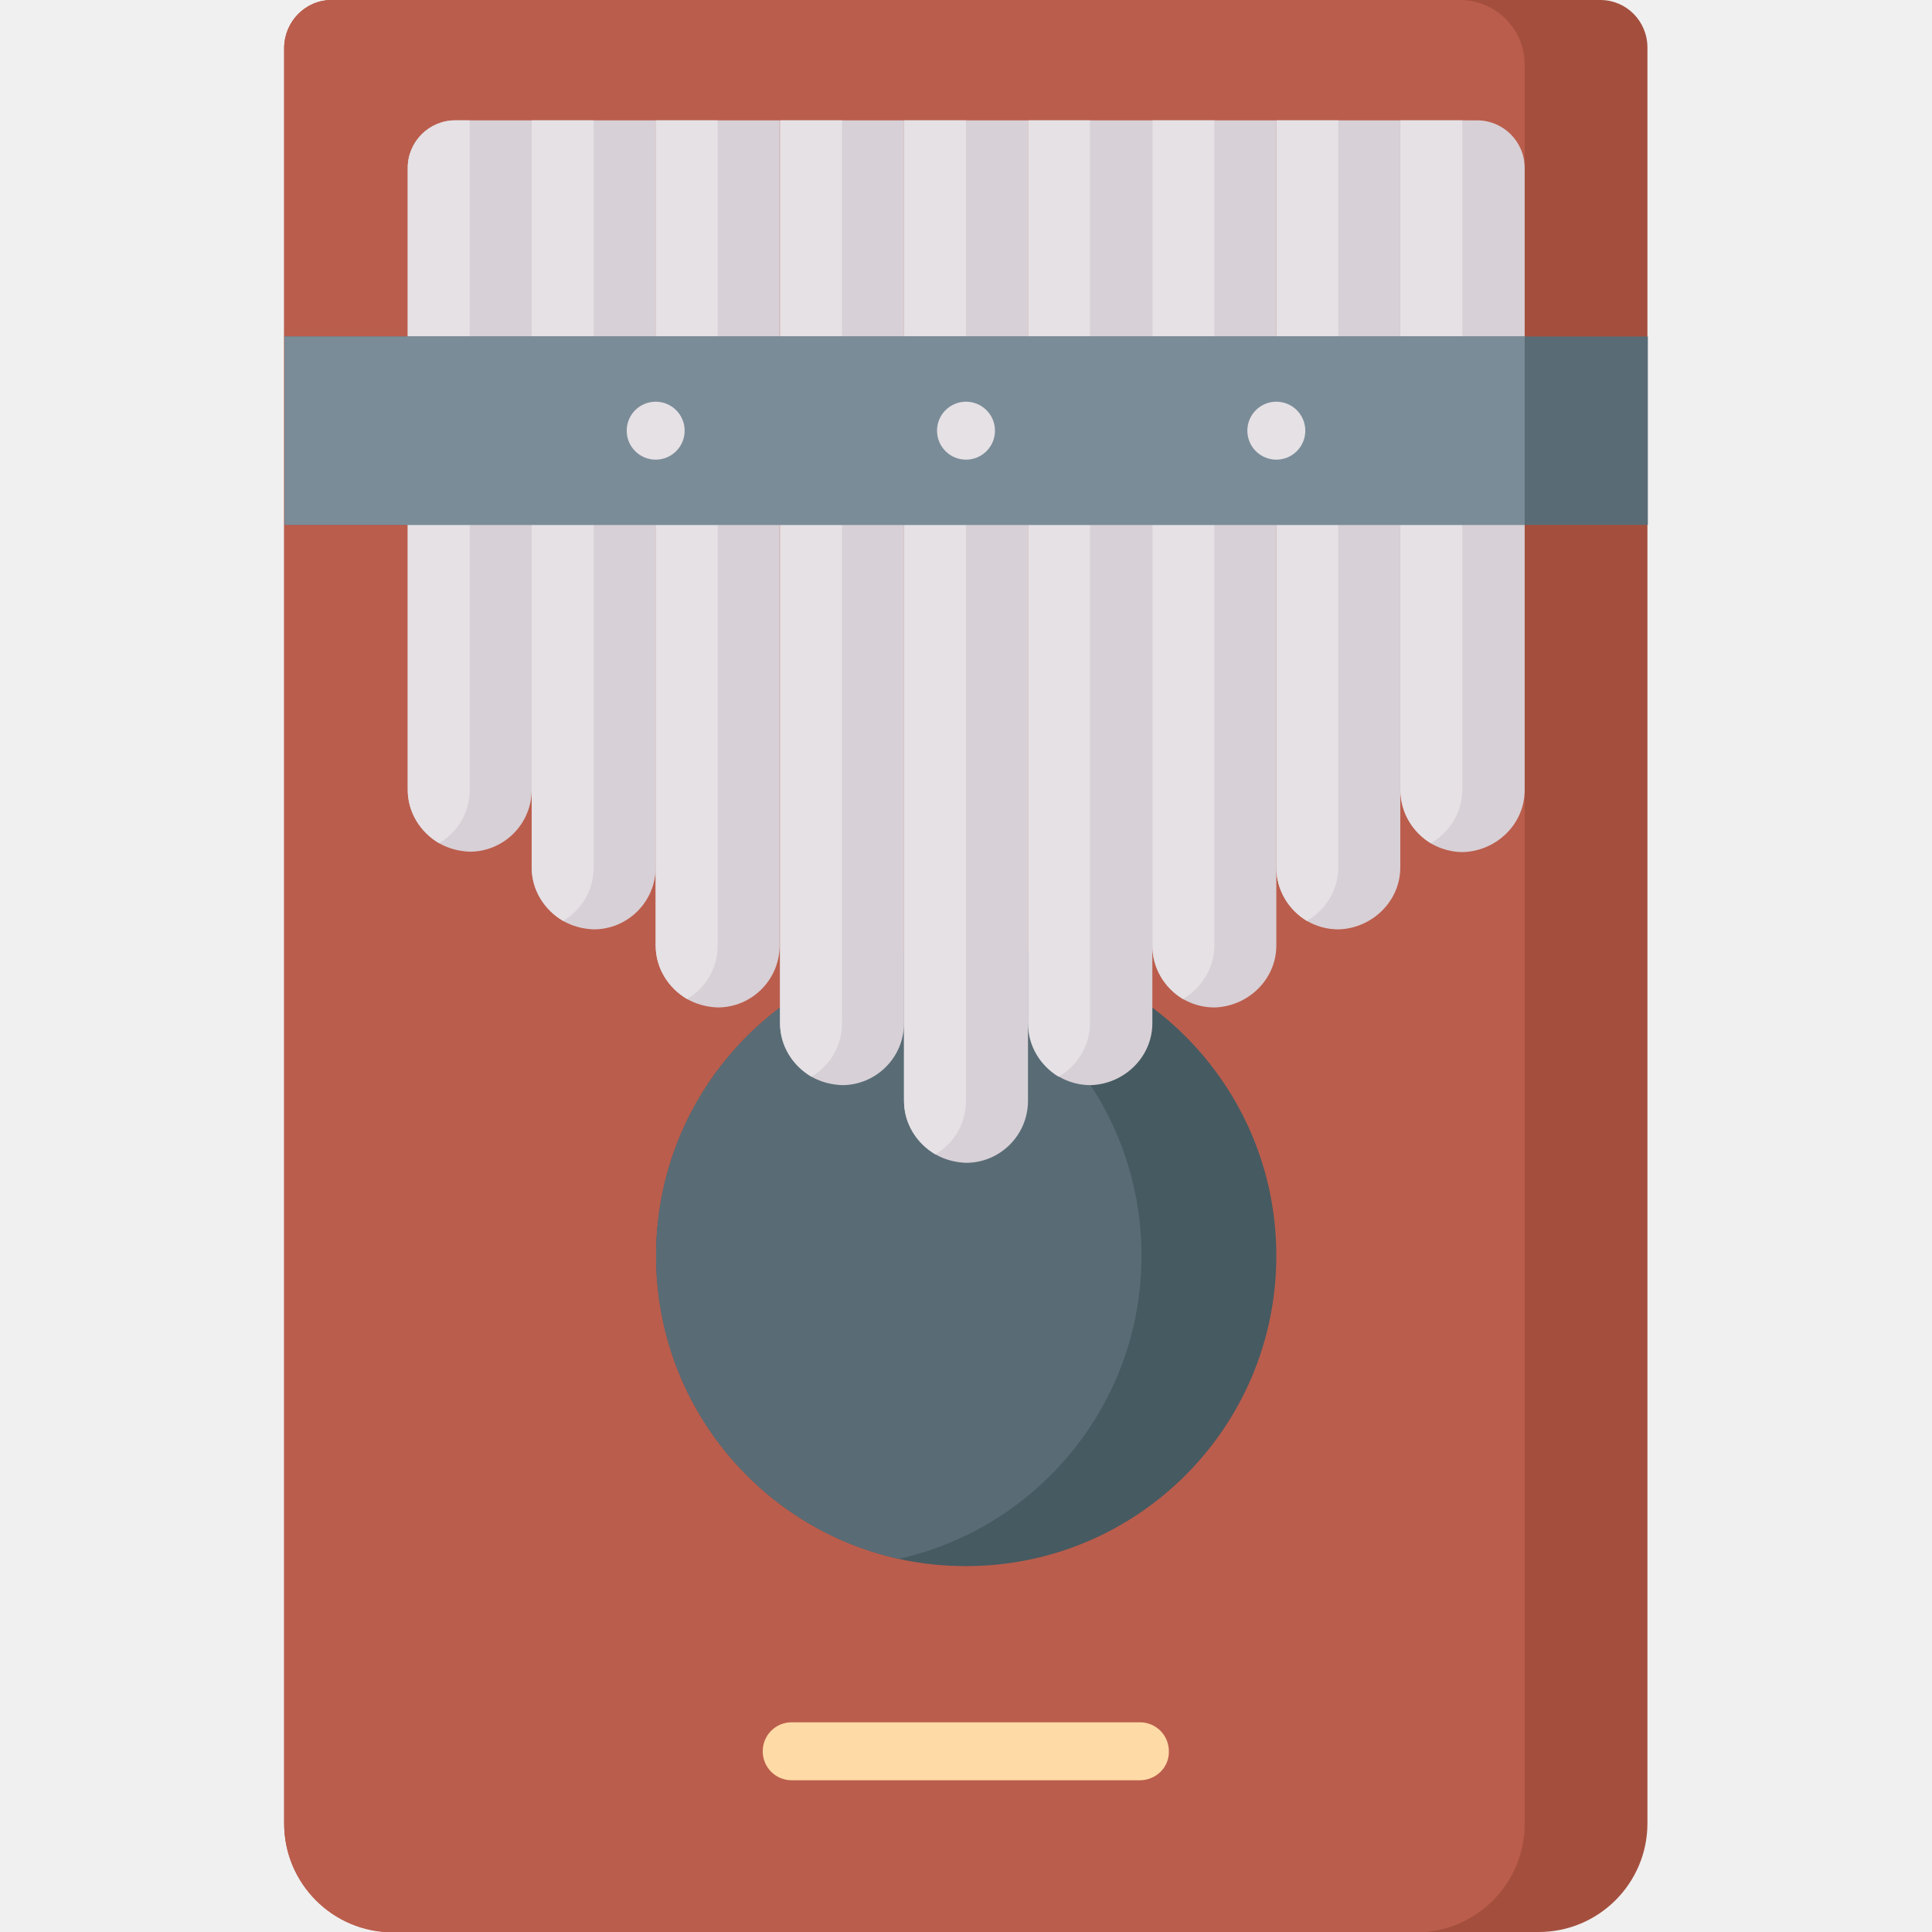
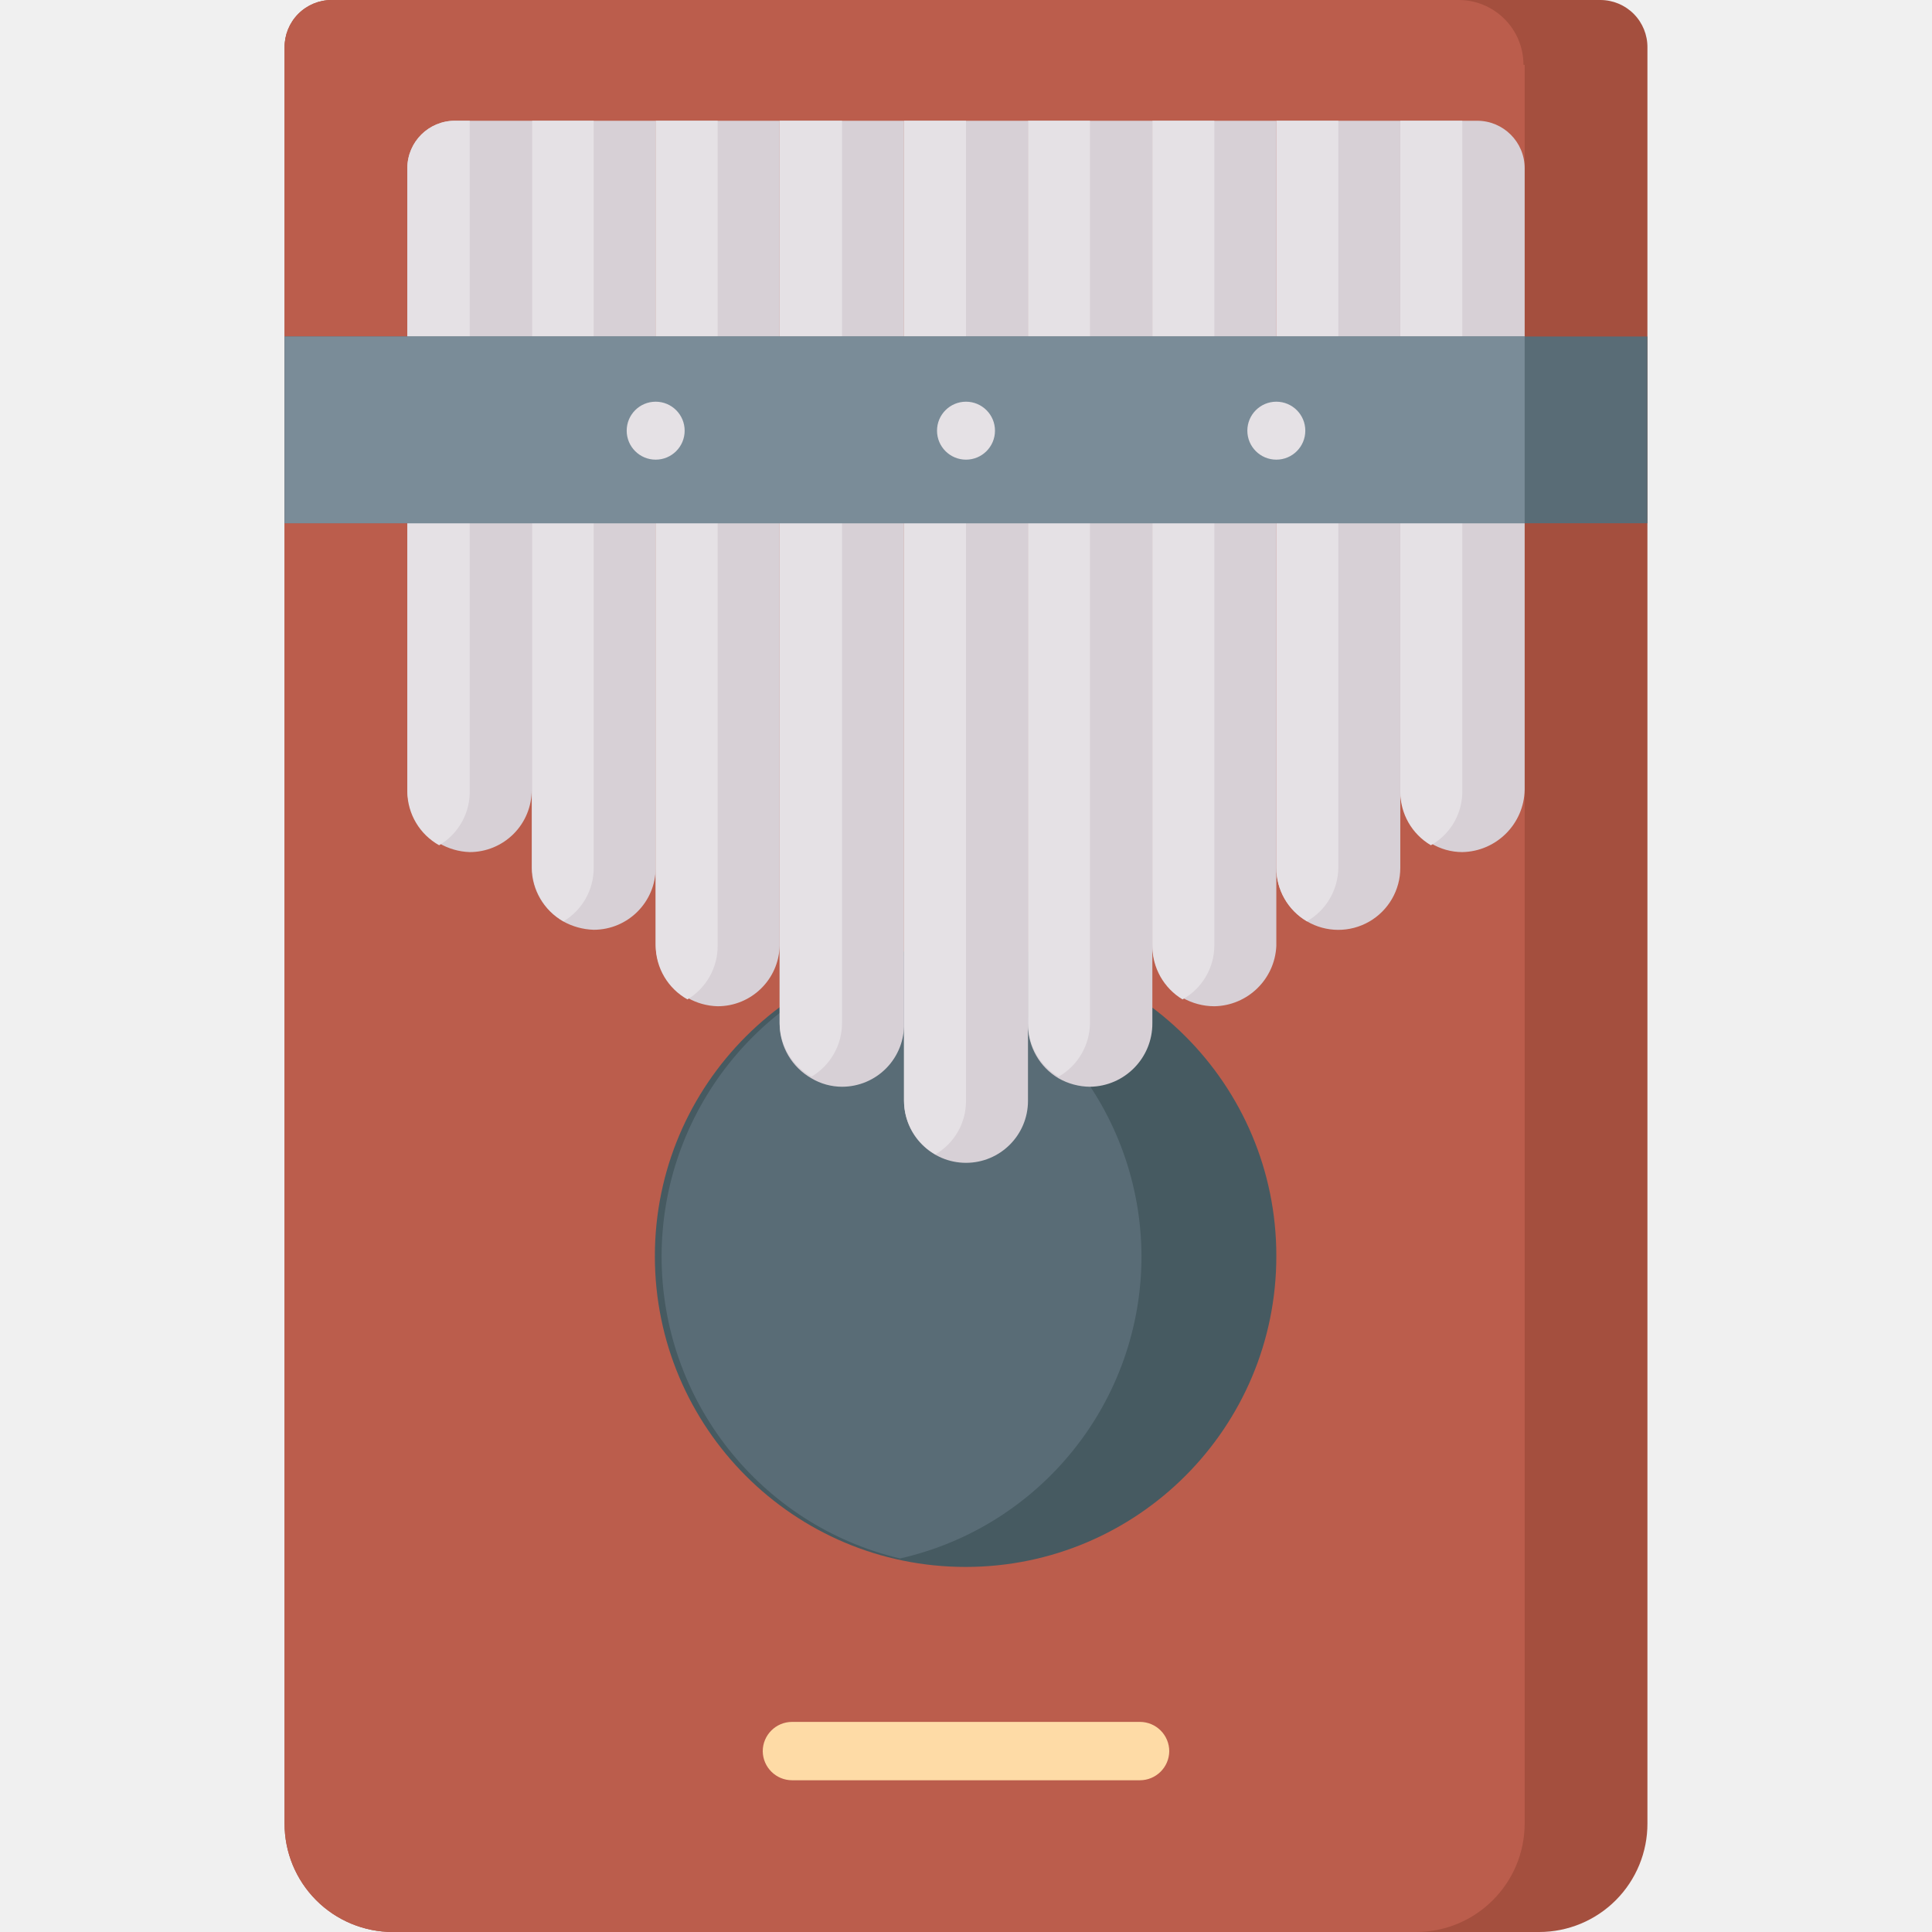
- <svg xmlns="http://www.w3.org/2000/svg" version="1.1" x="0px" y="0px" viewBox="0 0 48 48" style="enable-background:new 0 0 48 48;" xml:space="preserve">
-   <style type="text/css">
- 	.st0{fill:#F5DAA7;}
- 	.st1{fill:#EDC472;}
- 	.st2{fill:#BC9B5B;}
- 	.st3{fill:#9A6A53;}
- 	.st4{fill:#855B47;}
- 	.st5{fill:#F4E2C1;}
- 	.st6{fill:#F7F7F7;}
- 	.st7{fill:#C8C3CA;}
- 	.st8{fill:#B78C7A;}
- 	.st9{fill:#7A5341;}
- 	.st10{fill:#704C3B;}
- 	.st11{fill:#CF9875;}
- 	.st12{fill:#C7865B;}
- 	.st13{clip-path:url(#SVGID_3_);}
- 	.st14{clip-path:url(#SVGID_4_);fill:#FFFFFF;stroke:#231F20;stroke-miterlimit:10;}
- 	.st15{fill:#FFFFFF;stroke:#231F20;stroke-miterlimit:10;}
- 	.st16{fill:none;stroke:#000000;stroke-width:4.5;stroke-miterlimit:10;}
- 	.st17{fill:#463C4B;}
- 	.st18{fill:#555A6E;}
- 	.st19{fill:#F06423;}
- 	.st20{fill:#FAA51E;}
- 	.st21{fill:#D7E6F0;}
- 	.st22{fill:#DADADA;}
- 	.st23{fill:#C4C6C6;}
- 	.st24{fill:#EDEEEF;}
- 	.st25{fill:#797981;}
- 	.st26{fill:#5A5A63;}
- 	.st27{fill:#494951;}
- 	.st28{fill:#29BAED;}
- 	.st29{fill:#DD9554;}
- 	.st30{fill:#CC8244;}
- 	.st31{fill:#805333;}
- 	.st32{fill:#A56A43;}
- 	.st33{fill:#CB8252;}
- 	.st34{fill:#ECF0F1;}
- 	.st35{fill:#603E26;}
- 	.st36{fill:#F9EAB0;}
- 	.st37{fill:#F5EFCA;}
- 	.st38{fill:#464F5D;}
- 	.st39{fill:#F3D55B;}
- 	.st40{fill:#6F6571;}
- 	.st41{fill:#4B3F4E;}
- 	.st42{fill:#5D5360;}
- 	.st43{fill:#857E87;}
- 	.st44{fill:#ECEAEC;}
- 	.st45{fill:#DAD8DB;}
- 	.st46{fill:#B3E59F;}
- 	.st47{fill:#CCF49F;}
- 	.st48{fill:#792A47;}
- 	.st49{fill:#A62B38;}
- 	.st50{fill:#D22D28;}
- 	.st51{fill:#FF2F19;}
- 	.st52{fill:#FFFFFF;}
- 	.st53{fill:#202666;}
- 	.st54{fill:#FDE6BB;}
- 	.st55{fill:#FE501F;}
- 	.st56{fill:#FD7226;}
- 	.st57{fill:#FCCD76;}
- 	.st58{fill:#FB932C;}
- 	.st59{fill:#4D2857;}
- 	.st60{fill:#B19046;}
- 	.st61{fill:#F0C419;}
- 	.st62{fill:#24AE5F;}
- 	.st63{fill:#E64C3C;}
- 	.st64{fill:#3B97D3;}
- 	.st65{fill:#E74444;}
- 	.st66{fill:#CE3536;}
- 	.st67{fill:#D9DBDD;}
- 	.st68{fill:#E8EDF1;}
- 	.st69{fill:#F3DB70;}
- 	.st70{fill:#D5DAF3;}
- 	.st71{fill:#A2AEE6;}
- 	.st72{fill:#FFC344;}
- 	.st73{fill:#FFE177;}
- 	.st74{fill:#BEC6ED;}
- 	.st75{fill:#8795DE;}
- 	.st76{fill-rule:evenodd;clip-rule:evenodd;fill:#A46A5A;}
- 	.st77{fill-rule:evenodd;clip-rule:evenodd;fill:#845252;}
- 	.st78{fill-rule:evenodd;clip-rule:evenodd;fill:#FFD05B;}
- 	.st79{fill-rule:evenodd;clip-rule:evenodd;fill:#704242;}
- 	.st80{fill-rule:evenodd;clip-rule:evenodd;fill:#FFC244;}
- 	.st81{fill-rule:evenodd;clip-rule:evenodd;fill:#596C76;}
- 	.st82{fill-rule:evenodd;clip-rule:evenodd;fill:#465A61;}
- 	.st83{fill:#A46A5A;}
- 	.st84{fill:#607D8B;}
- 	.st85{fill:#9C27B0;}
- 	.st86{fill:#03A9F4;}
- 	.st87{fill:#8BC34A;}
- 	.st88{fill:#FFC107;}
- 	.st89{fill:#FF9800;}
- 	.st90{fill:#F44336;}
- 	.st91{fill:#D7CCC8;}
- 	.st92{fill:#F57C00;}
- 	.st93{fill:#F9BB4B;}
- 	.st94{fill:#FCF05A;}
- 	.st95{fill:#66342E;}
- 	.st96{fill:#D3843D;}
- 	.st97{fill:#704C55;}
- 	.st98{fill:#5A344B;}
- 	.st99{fill:#E63950;}
- 	.st100{fill:#EFE2DD;}
- 	.st101{fill:#FF435B;}
- 	.st102{fill:#FFF5F5;}
- 	.st103{fill:#9B786F;}
- 	.st104{fill:#925CB4;}
- 	.st105{fill:#814BA2;}
- 	.st106{fill:#6F3F8A;}
- 	.st107{fill:#FFD185;}
- 	.st108{fill:#FFBA48;}
- 	.st109{fill:#FF5A35;}
- 	.st110{fill:#FF7A3C;}
- 	.st111{fill:#FFE8C2;}
- 	.st112{fill:#4F4F4F;}
- 	.st113{fill:#FF3A2F;}
- 	.st114{fill:#353535;}
- 	.st115{fill:#FB4A59;}
- 	.st116{fill:#F82F40;}
- 	.st117{fill:#3F5959;}
- 	.st118{fill:#384848;}
- 	.st119{fill:#EFF5F6;}
- 	.st120{fill:#CBE5E7;}
- 	.st121{fill:#FCC16D;}
- 	.st122{fill:#FCB44D;}
- 	.st123{fill:#A66856;}
- 	.st124{fill:#735458;}
- 	.st125{fill:#FFDEA9;}
- 	.st126{fill:#5C4346;}
- 	.st127{fill:#8F5040;}
- 	.st128{fill:#595959;}
- 	.st129{fill:#7F221C;}
- 	.st130{fill:#913122;}
- 	.st131{fill:#FFEFB0;}
- 	.st132{fill:#DB2116;}
- 	.st133{fill:#883F2E;}
- 	.st134{fill:#A44F3E;}
- 	.st135{fill:#D8AA5E;}
- 	.st136{fill:#E9B665;}
- 	.st137{fill:#E19974;}
- 	.st138{fill:#FFEFD2;}
- 	.st139{fill:#D7D0D6;}
- 	.st140{fill:#E8AD8C;}
- 	.st141{fill:#6D3326;}
- 	.st142{fill:#BA5D4F;}
- 	.st143{fill:#F5A871;}
- 	.st144{fill:#E89A5E;}
- 	.st145{fill:#A34F41;}
- 	.st146{fill:#D68A5A;}
- 	.st147{fill:#FFE5C4;}
- 	.st148{fill:#FDD1A7;}
- 	.st149{fill:#873F30;}
- 	.st150{fill:#C86F5C;}
- 	.st151{fill:#6C3328;}
- 	.st152{fill:#54231D;}
- 	.st153{fill:#B5B1B3;}
- 	.st154{fill:#FEC93E;}
- 	.st155{fill:#EFB533;}
- 	.st156{fill:#F7A738;}
- 	.st157{fill:#EA952F;}
- 	.st158{fill:#FD6E2E;}
- 	.st159{fill:#EA551B;}
- 	.st160{fill:#F5A257;}
- 	.st161{fill:#DB8F52;}
- 	.st162{fill:#75360D;}
- 	.st163{fill:#FFBF7B;}
- 	.st164{fill:#00CCB2;}
- 	.st165{fill:#00AB94;}
- 	.st166{fill:#FEA832;}
- 	.st167{fill:#FF8700;}
- 	.st168{fill:#00EED0;}
- 	.st169{fill:#FFD400;}
- 	.st170{fill:#FDBF00;}
- 	.st171{fill:#08B865;}
- 	.st172{fill:#E41F2D;}
- 	.st173{fill:#FD4755;}
- 	.st174{fill:#FB2B3A;}
- 	.st175{fill:#FED2A4;}
- 	.st176{fill:#FFE5C2;}
- 	.st177{fill:#FFBD86;}
- 	.st178{fill:#FE99A0;}
- 	.st179{fill:#FD8087;}
- 	.st180{fill:#C57A44;}
- 	.st181{fill:#09A755;}
- 	.st182{fill:#FEDF30;}
- 	.st183{fill:#FED402;}
- 	.st184{fill:#FAC600;}
- 	.st185{fill:#46CC8D;}
- 	.st186{fill:#00C27A;}
- 	.st187{fill:#FE7701;}
- 	.st188{fill:#FE860A;}
- 	.st189{fill:#C41926;}
- 	.st190{fill:#E89C5D;}
- 	.st191{fill:#F4B37D;}
- 	.st192{fill:#E8626C;}
- 	.st193{fill:#40C6C2;}
- 	.st194{fill:#FFC999;}
- 	.st195{fill:#4A4A68;}
- 	.st196{fill:#333356;}
- 	.st197{fill:#EDEDED;}
- 	.st198{fill:#C9C9C9;}
- 	.st199{fill:#FF9900;}
- 	.st200{fill:#FFCE00;}
- 	.st201{fill:#FBBD00;}
- 	.st202{fill:#ED8100;}
- 	.st203{fill:#FFE431;}
- 	.st204{fill:#FF9F00;}
- 	.st205{fill:#FFE666;}
- 	.st206{fill:#FFBF00;}
- 	.st207{fill:#FCCD31;}
- 	.st208{fill:#F2B016;}
- 	.st209{fill:#4A4D4F;}
- 	.st210{fill:#D3CBC2;}
- 	.st211{fill:#6D7072;}
- 	.st212{fill:#BAAFA6;}
- 	.st213{fill:#888C8E;}
- 	.st214{fill:#B4B4B4;}
- 	.st215{fill:#FFE999;}
- 	.st216{fill:#FFCF3B;}
- 	.st217{fill:#C1C1C1;}
- 	.st218{fill:#FFBC19;}
- 	.st219{fill:#94E6FF;}
- 	.st220{fill:#315F83;}
- 	.st221{fill:#267EA8;}
- 	.st222{fill:#3B3F5F;}
- 	.st223{fill:#D8F2FB;}
- 	.st224{fill:#35495E;}
- 	.st225{fill:#556080;}
- 	.st226{fill:#E4C05C;}
- 	.st227{fill:#E4C05C;stroke:#E4C05C;stroke-width:2;stroke-linecap:round;stroke-linejoin:round;stroke-miterlimit:10;}
- 	.st228{fill:#B57F5F;}
- 	.st229{fill:#966A5B;}
- 	.st230{fill:#FFD15B;}
- 	.st231{fill:#A5C3DC;}
- 	.st232{fill:#8697CB;}
- 	.st233{fill:#E0E0E0;}
- 	.st234{fill:#CCCCCC;}
- 	.st235{fill:#8E8E8E;}
- 	.st236{fill:#A0A0A0;}
- 	.st237{fill:#E13732;}
- 	.st238{fill:#F05055;}
- 	.st239{fill:#D24605;}
- 	.st240{fill:#FFCE53;}
- 	.st241{fill:#FFB833;}
- 	.st242{fill:#4999D1;}
- 	.st243{fill:#43AAF0;}
- 	.st244{fill:#FF2E23;}
- 	.st245{fill:#FF4A26;}
- 	.st246{fill:#C6805D;}
- 	.st247{fill:#77CC7D;}
- 	.st248{fill:#52BD7E;}
- 	.st249{fill:#98DB7C;}
- 	.st250{fill:#D48C64;}
- 	.st251{fill:#FFD18D;}
- 	.st252{fill:#FBBD80;}
- 	.st253{fill:#F3B573;}
- 	.st254{fill:#434A54;}
- 	.st255{fill:#DA4453;}
- 	.st256{fill:#FFCE54;}
- 	.st257{fill:#ED5564;}
- 	.st258{fill-rule:evenodd;clip-rule:evenodd;fill:#4BC3EF;}
- 	.st259{fill-rule:evenodd;clip-rule:evenodd;fill:#1BADDE;}
- 	.st260{fill-rule:evenodd;clip-rule:evenodd;fill:#DBD8DB;}
- 	.st261{fill-rule:evenodd;clip-rule:evenodd;fill:#C9BFC8;}
- 	.st262{fill:#421815;}
- 	.st263{fill:#FCB982;}
- 	.st264{fill:#FDDBBF;}
- 	.st265{fill:#FCCA9F;}
- 	.st266{fill:#C6865C;}
- 	.st267{fill:#B16E3D;}
- 	.st268{fill:#454545;}
- 	.st269{fill:#EFECEF;}
- 	.st270{fill:#E2DFE2;}
- 	.st271{fill:#3F3736;}
- 	.st272{fill:#C4755B;}
- 	.st273{fill:#FFE3A1;}
- 	.st274{fill-rule:evenodd;clip-rule:evenodd;fill:#D48C64;}
- 	.st275{fill:#DBD8DB;}
- 	.st276{fill:#BB5D4C;}
- 	.st277{fill:#465A61;}
- 	.st278{fill:#596C76;}
- 	.st279{fill:#E5E1E5;}
- 	.st280{fill:#7A8C98;}
- 	.st281{fill:#FEDBA6;}
- 	.st282{fill:#EAB14D;}
- 	.st283{fill:#617881;}
- 	.st284{fill:#E28086;}
- 	.st285{fill:#DD636E;}
- 	.st286{fill:#FFE07D;}
- 	.st287{fill:#ECBE6B;}
- 	.st288{fill:#E9EDF5;}
- 	.st289{fill:#CDD2E1;}
- 	.st290{fill:#FFAA00;}
- 	.st291{fill:#FF9500;}
- 	.st292{fill:#555A65;}
- 	.st293{fill:#333940;}
- 	.st294{fill:#E6A373;}
- 	.st295{fill:#CC8552;}
- 	.st296{fill:#FFDF40;}
- 	.st297{fill:#FFBE40;}
- 	.st298{fill:#FF9F40;}
- 	.st299{fill:#F77E00;}
- 	.st300{fill:#FFF04A;}
- 	.st301{fill:#00DDC1;}
- 	.st302{fill:#A24603;}
- 	.st303{fill:#F2D813;}
- 	.st304{fill:#803602;}
- 	.st305{fill:#3A3A3A;}
- 	.st306{fill:#AFAFAF;}
- 	.st307{fill:#686868;}
- 	.st308{fill:#925A15;}
- 	.st309{fill:#F3F2F6;}
- 	.st310{fill:#BF7D5A;}
- 	.st311{fill:#AA6256;}
- 	.st312{fill:#894E46;}
- 	.st313{fill:#DBA660;}
- 	.st314{fill:#E49542;}
- 	.st315{fill:#F9EFDA;}
- 	.st316{fill:#756E78;}
- 	.st317{fill:#665E66;}
- 	.st318{fill:#F9F6F9;}
- 	.st319{fill:#BC6C59;}
- 	.st320{fill:#994B39;}
- 	.st321{fill:#FEEC96;}
- 	.st322{fill:#F5DB64;}
- 	.st323{fill:#5D5E69;}
- 	.st324{fill:#FFE09F;}
- 	.st325{fill:#ECBD83;}
- 	.st326{fill:#F6D190;}
- 	.st327{fill:#FF8086;}
- 	.st328{fill:#E5646E;}
- 	.st329{fill:#357DA3;}
- 	.st330{fill:#F48A3B;}
- 	.st331{fill:#FFC233;}
- 	.st332{fill:#CDDEE0;}
- 	.st333{fill:#C8C5C9;}
- 	.st334{fill:#785353;}
- 	.st335{fill:#6E4848;}
- 	.st336{fill:#B7E4F8;}
- 	.st337{fill:#93D6F4;}
- 	.st338{fill:#DBF1FB;}
- 	.st339{fill:#8DCAFC;}
- 	.st340{fill:#64B9FC;}
- 	.st341{fill:#C4E1FF;}
- 	.st342{fill:#B5DBFD;}
- 	.st343{fill:#FEE7C9;}
- 	.st344{fill:#FFD496;}
- 	.st345{fill:#A3E440;}
- 	.st346{fill:#99D53B;}
- 	.st347{fill:#BCEA73;}
- 	.st348{fill:#C76D3D;}
- 	.st349{fill:#AA5E33;}
- 	.st350{fill:#D67F4F;}
- 	.st351{fill:#8DC637;}
- 	.st352{fill:#A79BA7;}
- 	.st353{fill:#7A6D79;}
- 	.st354{fill:#C4E2FF;}
- 	.st355{fill:#60B7FF;}
- 	.st356{fill:#B3DAFE;}
- 	.st357{fill:#F3F0F3;}
- 	.st358{fill:#EFEDEF;}
- 	.st359{fill:#CBC4CC;}
- 	.st360{fill:#26A6FE;}
- 	.st361{fill:#D2555A;}
- 	.st362{fill:#FF6464;}
- 	.st363{fill:#D7DEED;}
- 	.st364{fill:#B8BFD4;}
- 	.st365{fill:#959CB3;}
- 	.st366{fill:#F8C460;}
- 	.st367{fill:#FAAF42;}
- 	.st368{fill:#7A838B;}
- 	.st369{fill:#5D6972;}
- 	.st370{fill:#A7D0E1;}
- 	.st371{fill:#80BBCE;}
- 	.st372{fill:#FFD8CA;}
- 	.st373{fill:#FFBFAE;}
- 	.st374{fill:#FFE5D8;}
- 	.st375{fill:#E5EEF9;}
- 	.st376{fill:#56595E;}
- 	.st377{fill:#7F8284;}
- 	.st378{fill:#A5A5A4;}
- 	.st379{fill:#95A5A5;}
- 	.st380{fill:#BDC3C7;}
- 	.st381{fill:#7F8C8D;}
- </style>
-   <g id="Acoustic_Grand_Keyboard">
-     <g>
-       <path class="st134" d="M40.93,1.18V45.3c0,1.49-1.21,2.7-2.7,2.7H9.76c-1.49,0-2.7-1.21-2.7-2.7V1.18C7.07,0.53,7.59,0,8.24,0    h31.52C40.41,0,40.93,0.53,40.93,1.18L40.93,1.18z" />
-       <path class="st276" d="M37.88,1.61v43.7c0,1.49-1.21,2.7-2.7,2.7H9.76c-1.49,0-2.7-1.21-2.7-2.7V1.18C7.07,0.53,7.59,0,8.24,0    h28.03C37.16,0,37.88,0.72,37.88,1.61L37.88,1.61z" />
-       <path class="st277" d="M31.71,31.2c0,4.26-3.45,7.71-7.71,7.71c-0.57,0-1.13-0.06-1.67-0.18c-3.45-0.76-6.03-3.84-6.03-7.53    s2.58-6.76,6.03-7.53c0.54-0.12,1.1-0.18,1.67-0.18C28.26,23.49,31.71,26.94,31.71,31.2z" />
-       <path class="st278" d="M28.36,31.2c0,3.68-2.58,6.76-6.03,7.53c-3.45-0.76-6.03-3.84-6.03-7.53s2.58-6.76,6.03-7.53    C25.78,24.44,28.36,27.51,28.36,31.2z" />
-       <path class="st139" d="M13.21,2.99v16.63c0,0.85-0.69,1.54-1.54,1.54c-0.27-0.01-0.53-0.08-0.76-0.21    c-0.46-0.27-0.78-0.76-0.78-1.33V4.17c0-0.65,0.53-1.18,1.18-1.18L13.21,2.99z" />
-       <path class="st279" d="M11.67,2.99v16.63c0,0.57-0.3,1.06-0.76,1.33c-0.46-0.27-0.78-0.76-0.78-1.33V4.17    c0-0.65,0.53-1.18,1.18-1.18L11.67,2.99z" />
-       <path class="st139" d="M16.29,2.99v18.56c0,0.85-0.69,1.54-1.54,1.54c-0.27-0.01-0.53-0.08-0.76-0.21    c-0.46-0.27-0.78-0.76-0.78-1.33V2.99L16.29,2.99z" />
-       <path class="st279" d="M14.75,2.99v18.56c0,0.57-0.3,1.06-0.76,1.33c-0.46-0.27-0.78-0.76-0.78-1.33V2.99L14.75,2.99z" />
-       <path class="st139" d="M19.37,2.99v20.5c0,0.85-0.69,1.54-1.54,1.54c-0.27-0.01-0.53-0.08-0.76-0.21    c-0.46-0.27-0.78-0.76-0.78-1.33V2.99L19.37,2.99z" />
-       <path class="st279" d="M17.83,2.99v20.5c0,0.57-0.3,1.06-0.76,1.33c-0.46-0.27-0.78-0.76-0.78-1.33V2.99L17.83,2.99z" />
-       <path class="st139" d="M22.46,2.99v22.43c0,0.85-0.69,1.54-1.54,1.54c-0.27-0.01-0.53-0.08-0.76-0.21    c-0.46-0.27-0.78-0.76-0.78-1.33V2.99L22.46,2.99z" />
-       <path class="st279" d="M20.92,2.99v22.43c0,0.57-0.3,1.06-0.76,1.33c-0.46-0.27-0.78-0.76-0.78-1.33V2.99L20.92,2.99z" />
-       <path class="st139" d="M36.7,2.99c0.65,0,1.18,0.53,1.18,1.18v15.46c0,0.85-0.71,1.52-1.54,1.54c-0.28,0-0.55-0.08-0.78-0.21    c-0.45-0.27-0.76-0.76-0.76-1.33V2.99L36.7,2.99z" />
-       <path class="st279" d="M36.33,2.99v16.63c0,0.57-0.32,1.06-0.78,1.33c-0.45-0.27-0.76-0.76-0.76-1.33V2.99L36.33,2.99z" />
-       <path class="st139" d="M34.79,2.99v18.56c0,0.85-0.71,1.52-1.54,1.54c-0.29,0-0.55-0.08-0.78-0.21c-0.45-0.27-0.76-0.76-0.76-1.33    V2.99L34.79,2.99z" />
-       <path class="st279" d="M33.25,2.99v18.56c0,0.57-0.32,1.06-0.78,1.33c-0.45-0.27-0.76-0.76-0.76-1.33V2.99L33.25,2.99z" />
-       <path class="st139" d="M31.71,2.99v20.5c0,0.85-0.71,1.52-1.54,1.54c-0.29,0-0.55-0.08-0.78-0.21c-0.45-0.27-0.76-0.76-0.76-1.33    V2.99L31.71,2.99z" />
-       <path class="st279" d="M30.17,2.99v20.5c0,0.57-0.32,1.06-0.78,1.33c-0.45-0.27-0.76-0.76-0.76-1.33V2.99L30.17,2.99z" />
-       <path class="st139" d="M28.63,2.99v22.43c0,0.85-0.71,1.52-1.54,1.54c-0.29,0-0.55-0.08-0.78-0.21c-0.45-0.27-0.76-0.76-0.76-1.33    V2.99L28.63,2.99z" />
-       <path class="st279" d="M27.08,2.99v22.43c0,0.57-0.32,1.06-0.78,1.33c0,0,0,0,0,0c-0.45-0.27-0.76-0.76-0.76-1.33V2.99    c0,0,0,0,0,0L27.08,2.99z" />
-       <path class="st139" d="M25.54,2.99v24.36c0,0.85-0.69,1.54-1.54,1.54c-0.27-0.01-0.53-0.08-0.76-0.21    c-0.46-0.27-0.78-0.76-0.78-1.33V2.99L25.54,2.99z" />
-       <path class="st279" d="M24,2.99v24.36c0,0.57-0.3,1.06-0.76,1.33c-0.46-0.27-0.78-0.76-0.78-1.33V2.99L24,2.99z" />
-       <path class="st278" d="M7.07,8.36h33.87v4.68H7.07V8.36z" />
-       <path class="st280" d="M7.07,8.36h30.81v4.68H7.07V8.36z" />
-       <g>
-         <circle class="st279" cx="24" cy="10.7" r="0.72" />
-         <circle class="st279" cx="16.29" cy="10.7" r="0.72" />
-         <circle class="st279" cx="31.71" cy="10.7" r="0.72" />
-       </g>
-       <g>
-         <path class="st281" d="M28.32,44.23h-8.65c-0.4,0-0.72-0.32-0.72-0.72c0-0.4,0.32-0.72,0.72-0.72h8.65c0.4,0,0.72,0.32,0.72,0.72     C29.05,43.91,28.72,44.23,28.32,44.23z" />
-       </g>
-     </g>
-   </g>
-   <g id="Layer_2">
- </g>
+ <svg xmlns="http://www.w3.org/2000/svg" id="Acoustic_Grand_Keyboard" data-name="Acoustic Grand Keyboard" viewBox="0 0 48 48">
+   <defs>
+     <style>.cls-1{fill:#a44f3e;}.cls-2{fill:#bb5d4c;}.cls-3{fill:#465a61;}.cls-4{fill:#596c76;}.cls-5{fill:#d7d0d6;}.cls-6{fill:#e5e1e5;}.cls-7{fill:#7a8c98;}.cls-8{fill:#fedba6;}</style>
+   </defs>
+   <path class="cls-1" d="M40.93,1.18V45.3A2.69,2.69,0,0,1,38.24,48H9.76a2.69,2.69,0,0,1-2.69-2.7V1.18A1.17,1.17,0,0,1,8.24,0H39.76a1.17,1.17,0,0,1,1.17,1.18Z" />
+   <path class="cls-2" d="M37.88,1.61V45.3a2.7,2.7,0,0,1-2.7,2.7H9.76a2.69,2.69,0,0,1-2.69-2.7V1.18A1.17,1.17,0,0,1,8.24,0h28a1.61,1.61,0,0,1,1.61,1.61Z" />
+   <path class="cls-3" d="M31.71,31.2A7.72,7.72,0,1,1,24,23.49,7.71,7.71,0,0,1,31.71,31.2Z" />
+   <path class="cls-4" d="M28.36,31.2a7.7,7.7,0,0,1-6,7.52,7.71,7.71,0,0,1,0-15A7.71,7.71,0,0,1,28.36,31.2Z" />
+   <path class="cls-5" d="M13.21,3V19.62a1.54,1.54,0,0,1-1.54,1.55,1.61,1.61,0,0,1-.76-.22,1.54,1.54,0,0,1-.79-1.33V4.17A1.18,1.18,0,0,1,11.3,3Z" />
+   <path class="cls-6" d="M11.67,3V19.62A1.54,1.54,0,0,1,10.91,21a1.54,1.54,0,0,1-.79-1.33V4.17A1.18,1.18,0,0,1,11.3,3Z" />
+   <path class="cls-5" d="M16.29,3V21.56a1.54,1.54,0,0,1-1.54,1.54,1.66,1.66,0,0,1-.76-.21,1.55,1.55,0,0,1-.78-1.33V3Z" />
+   <path class="cls-6" d="M14.75,3V21.56A1.54,1.54,0,0,1,14,22.89a1.55,1.55,0,0,1-.78-1.33V3Z" />
+   <path class="cls-5" d="M19.37,3v20.5A1.54,1.54,0,0,1,17.83,25a1.59,1.59,0,0,1-.75-.21,1.54,1.54,0,0,1-.79-1.33V3Z" />
+   <path class="cls-6" d="M17.83,3v20.5a1.55,1.55,0,0,1-.75,1.33,1.54,1.54,0,0,1-.79-1.33V3Z" />
+   <path class="cls-5" d="M22.46,3V25.42A1.54,1.54,0,0,1,20.92,27a1.49,1.49,0,0,1-.76-.21,1.56,1.56,0,0,1-.79-1.33V3Z" />
+   <path class="cls-6" d="M20.92,3V25.42a1.55,1.55,0,0,1-.76,1.33,1.56,1.56,0,0,1-.79-1.33V3Z" />
+   <path class="cls-5" d="M36.7,3a1.18,1.18,0,0,1,1.18,1.18V19.62a1.58,1.58,0,0,1-1.55,1.55,1.5,1.5,0,0,1-.78-.22,1.54,1.54,0,0,1-.76-1.33V3Z" />
+   <path class="cls-6" d="M36.33,3V19.62A1.53,1.53,0,0,1,35.55,21a1.54,1.54,0,0,1-.76-1.33V3Z" />
+   <path class="cls-5" d="M34.79,3V21.56a1.54,1.54,0,0,1-2.32,1.33,1.54,1.54,0,0,1-.76-1.33V3Z" />
+   <path class="cls-6" d="M33.25,3V21.56a1.55,1.55,0,0,1-.78,1.33,1.54,1.54,0,0,1-.76-1.33V3Z" />
+   <path class="cls-5" d="M31.71,3v20.5A1.57,1.57,0,0,1,30.17,25a1.6,1.6,0,0,1-.79-.21,1.55,1.55,0,0,1-.75-1.33V3Z" />
+   <path class="cls-6" d="M30.17,3v20.5a1.54,1.54,0,0,1-.79,1.33,1.55,1.55,0,0,1-.75-1.33V3Z" />
+   <path class="cls-5" d="M28.63,3V25.42A1.57,1.57,0,0,1,27.08,27a1.6,1.6,0,0,1-.78-.21,1.55,1.55,0,0,1-.76-1.33V3Z" />
+   <path class="cls-6" d="M27.08,3V25.42a1.55,1.55,0,0,1-.78,1.33h0a1.55,1.55,0,0,1-.76-1.33V3h1.54Z" />
+   <path class="cls-5" d="M25.54,3V27.35a1.54,1.54,0,0,1-3.08,0V3Z" />
+   <path class="cls-6" d="M24,3V27.35a1.53,1.53,0,0,1-.76,1.33,1.55,1.55,0,0,1-.78-1.33V3Z" />
+   <path class="cls-4" d="M7.07,8.36H40.93V13H7.07Z" />
+   <path class="cls-7" d="M7.07,8.36H37.88V13H7.07Z" />
+   <circle class="cls-6" cx="24" cy="10.7" r="0.72" />
+   <circle class="cls-6" cx="16.29" cy="10.7" r="0.72" />
+   <circle class="cls-6" cx="31.71" cy="10.7" r="0.72" />
+   <path class="cls-8" d="M28.32,44.23H19.68a.73.73,0,0,1-.73-.72.73.73,0,0,1,.73-.73h8.64a.73.73,0,0,1,.73.73A.73.73,0,0,1,28.32,44.23Z" />
</svg>
